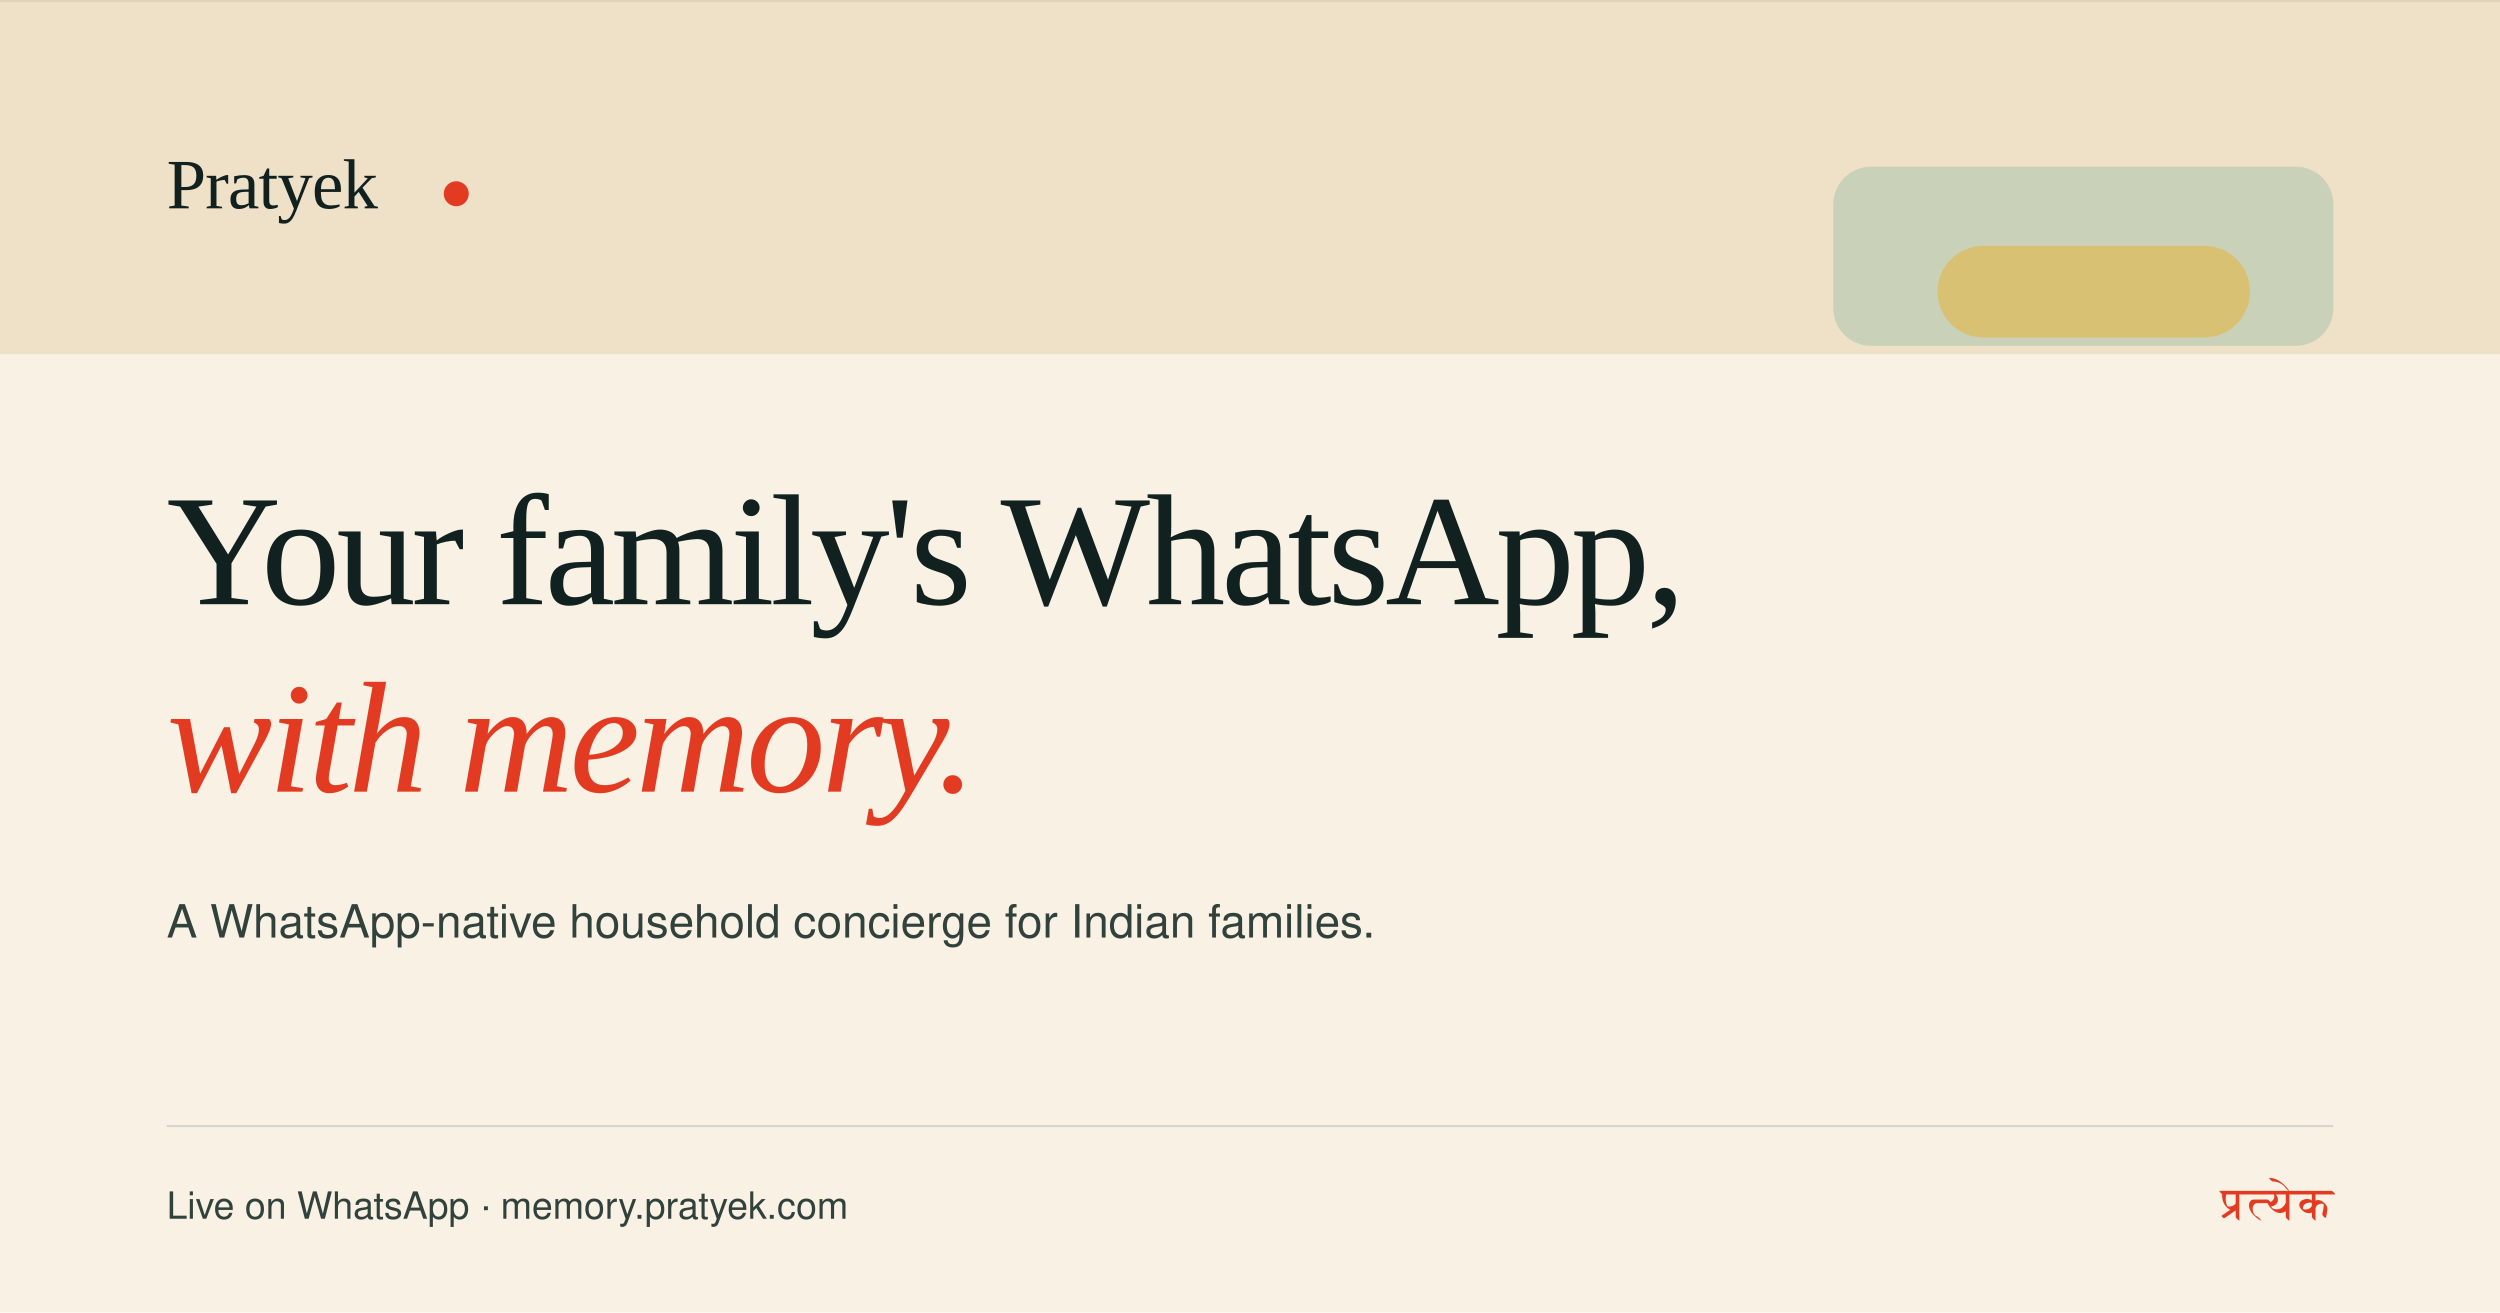
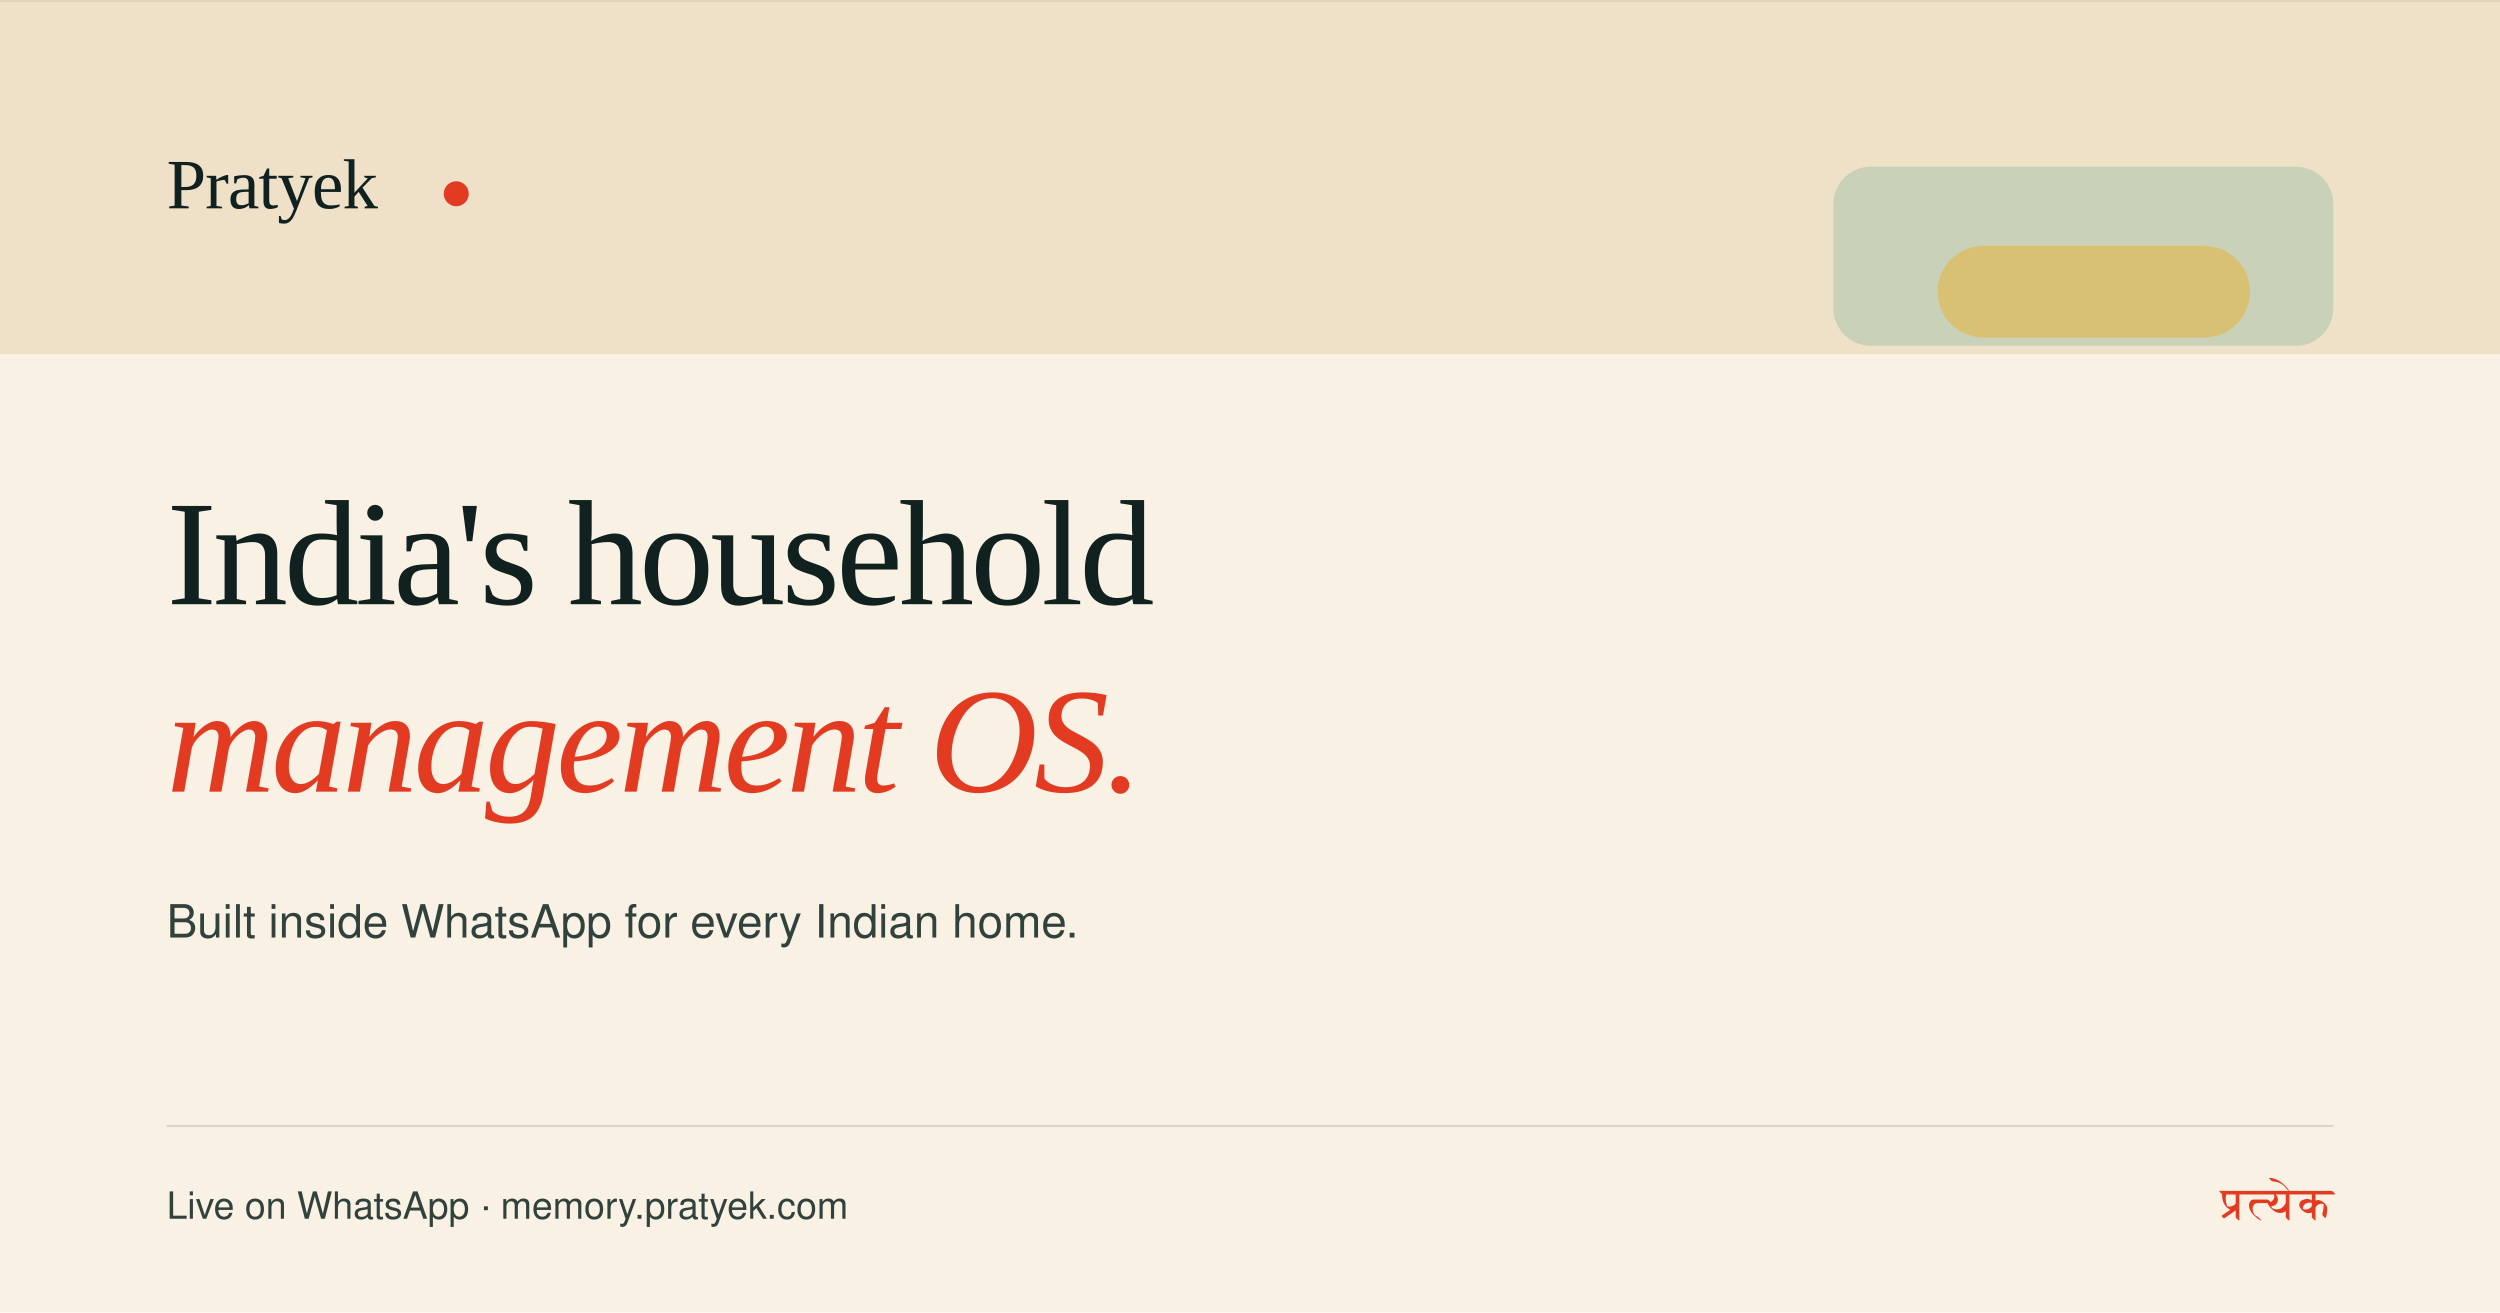
<svg xmlns="http://www.w3.org/2000/svg" viewBox="0 0 1200 630" width="1200" height="630">
  <rect width="1200" height="630" fill="#F8F1E4" />
  <rect x="0" y="0" width="1200" height="170" fill="#EFE1C8" />
  <rect x="880" y="80" width="240" height="86" rx="18" fill="#007C67" opacity="0.16" />
  <rect x="930" y="118" width="150" height="44" rx="22" fill="#F2A900" opacity="0.38" />
  <rect x="0" y="0" width="1200" height="1" fill="rgba(16,33,31,0.07)" />
  <text x="80" y="100" font-family="Georgia, 'Times New Roman', serif" font-size="34" font-weight="400" letter-spacing="-0.012em" fill="#10211F">Pratyek</text>
  <circle cx="219" cy="93" r="6" fill="#E23B22" />
-   <text x="80" y="290" font-family="Georgia, 'Times New Roman', serif" font-size="76" font-weight="300" letter-spacing="-0.025em" fill="#10211F">Your family's WhatsApp,</text>
-   <text x="80" y="380" font-family="Georgia, 'Times New Roman', serif" font-size="76" font-weight="300" letter-spacing="-0.025em" font-style="italic" fill="#E23B22">with memory.</text>
-   <text x="80" y="450" font-family="Helvetica, Arial, sans-serif" font-size="22" font-weight="400" fill="#31413C">A WhatsApp-native household concierge for Indian families.</text>
+   <text x="80" y="290" font-family="Georgia, 'Times New Roman', serif" font-size="72" font-weight="300" letter-spacing="-0.025em" fill="#10211F">India's household</text>
+   <text x="80" y="380" font-family="Georgia, 'Times New Roman', serif" font-size="72" font-weight="300" letter-spacing="-0.025em" font-style="italic" fill="#E23B22">management OS.</text>
+   <text x="80" y="450" font-family="Helvetica, Arial, sans-serif" font-size="22" font-weight="400" fill="#31413C">Built inside WhatsApp for every Indian home.</text>
  <rect x="80" y="540" width="1040" height="1" fill="rgba(16,33,31,0.14)" />
  <text x="80" y="585" font-family="Helvetica, Arial, sans-serif" font-size="18" font-weight="500" fill="#31413C">Live on WhatsApp · memory.pratyek.com</text>
  <text x="1120" y="585" font-family="Georgia, 'Times New Roman', serif" font-size="22" font-weight="400" fill="#E23B22" text-anchor="end">प्रत्येक</text>
</svg>
